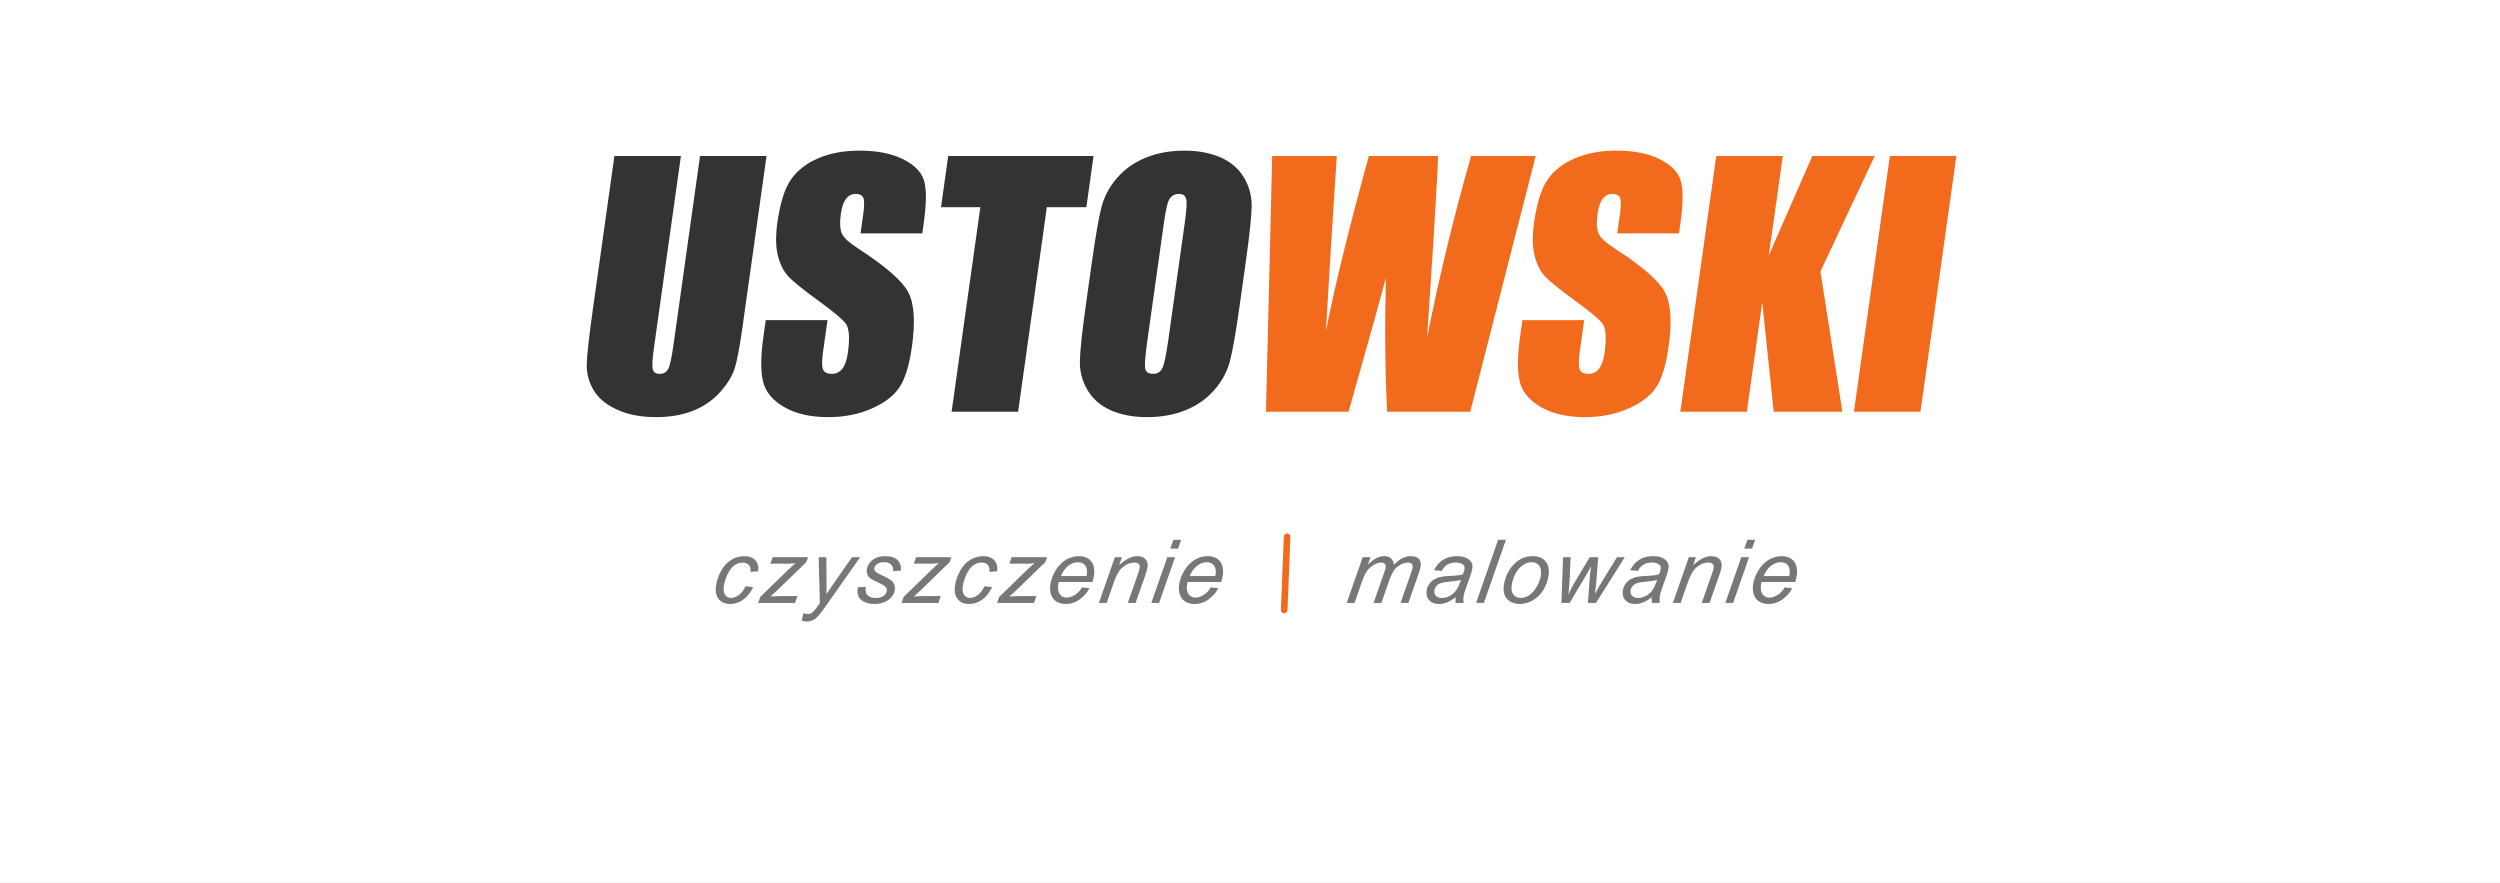
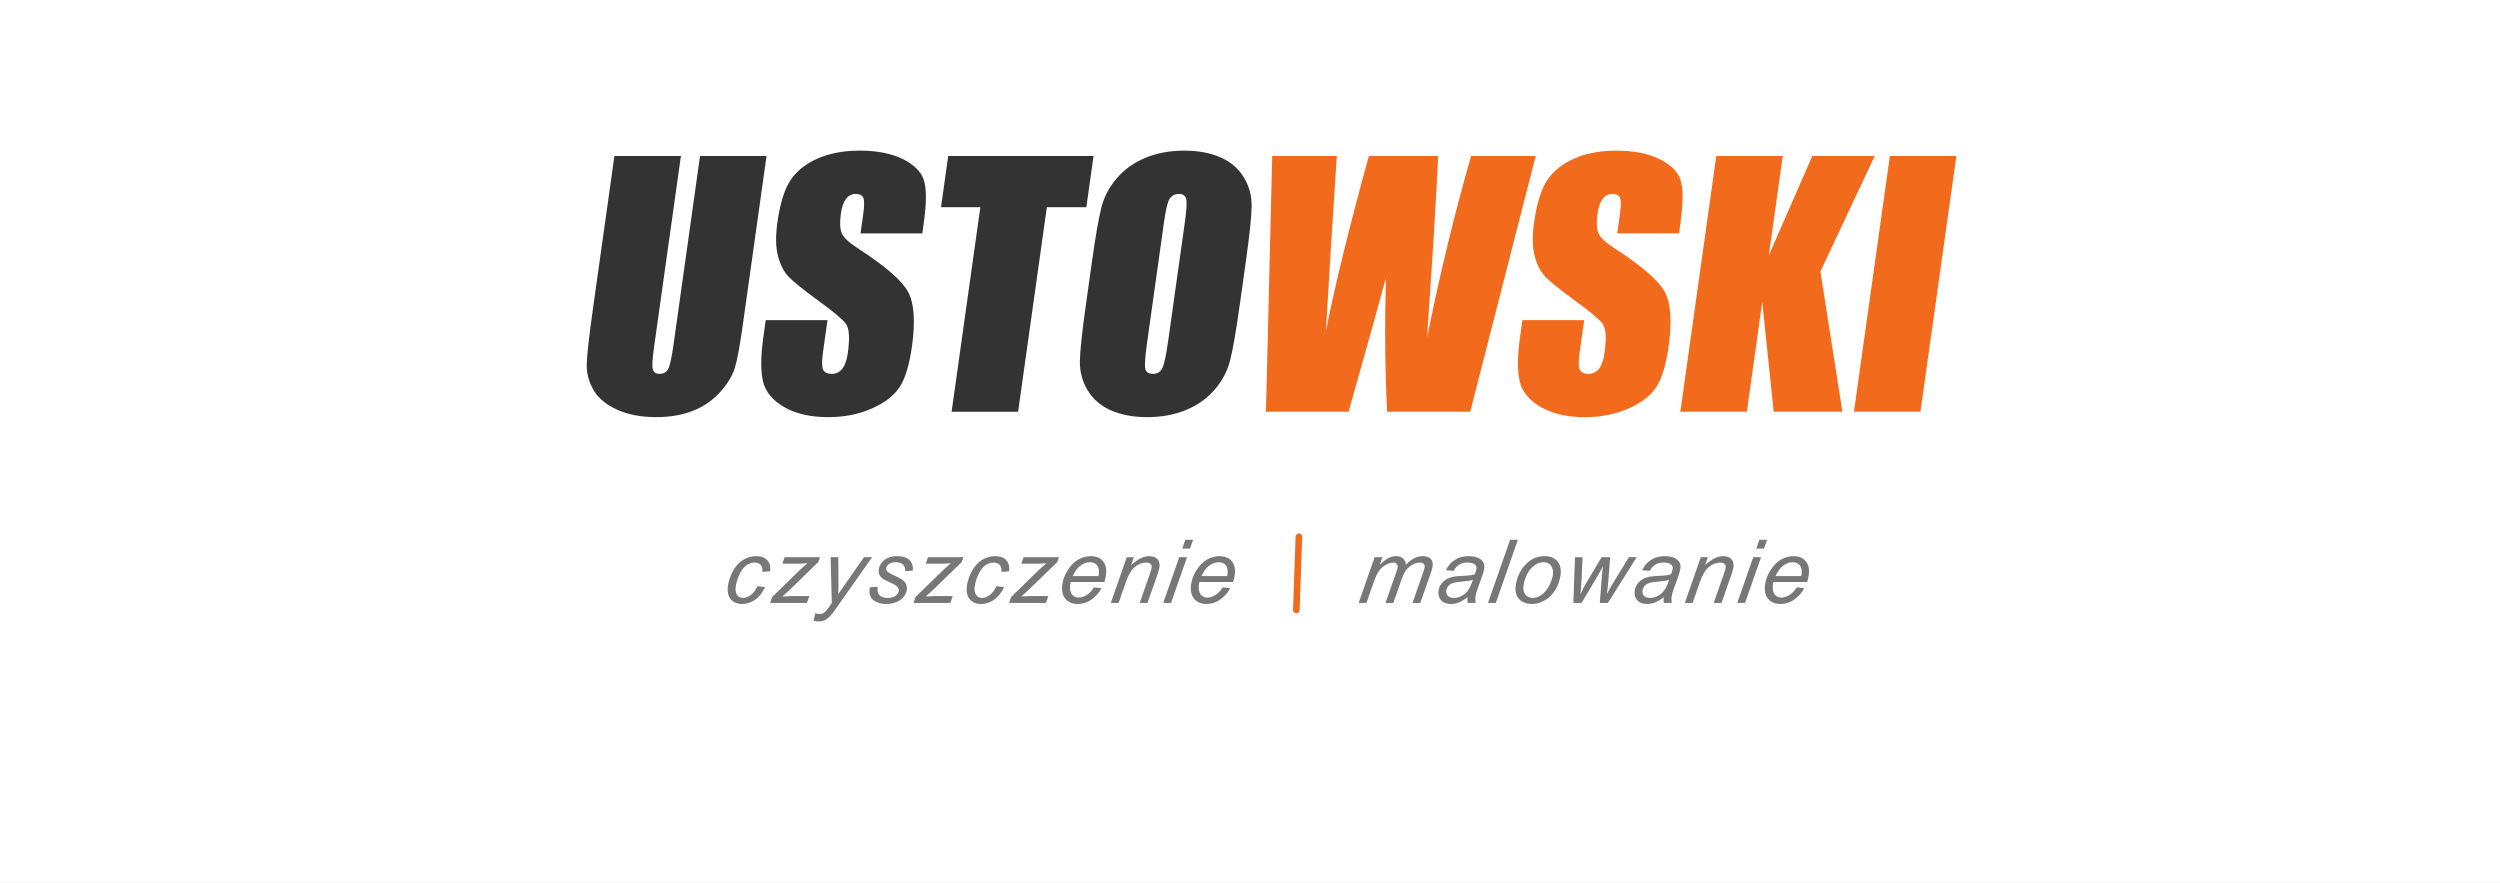
<svg xmlns="http://www.w3.org/2000/svg" viewBox="0 0 680 240">
  <rect width="680" height="240" fill="#ffffff" />
  <path d="M1041 1619V537Q1041 353 1029.0 278.5Q1017 204 958.0 125.5Q899 47 802.5 6.5Q706 -34 575 -34Q430 -34 319.0 14.0Q208 62 153.0 139.0Q98 216 88.0 301.5Q78 387 78 661V1619H499V405Q499 299 510.5 269.5Q522 240 557 240Q597 240 608.5 272.5Q620 305 620 426V1619Z" transform="matrix(0.042969,0,0.006039,-0.042969,153.99,112.00)" fill="#333333" />
  <path d="M976 1129H585V1249Q585 1333 570.0 1356.0Q555 1379 520 1379Q482 1379 462.5 1348.0Q443 1317 443 1254Q443 1173 465 1132Q486 1091 584 1033Q865 866 938 759Q1011 652 1011 414Q1011 241 970.5 159.0Q930 77 814.0 21.5Q698 -34 544 -34Q375 -34 255.5 30.0Q136 94 99.0 193.0Q62 292 62 474V580H453V383Q453 292 469.5 266.0Q486 240 528 240Q570 240 590.5 273.0Q611 306 611 371Q611 514 572 558Q532 602 375 705Q218 809 167.0 856.0Q116 903 82.5 986.0Q49 1069 49 1198Q49 1384 96.5 1470.0Q144 1556 250.0 1604.5Q356 1653 506 1653Q670 1653 785.5 1600.0Q901 1547 938.5 1466.5Q976 1386 976 1193Z" transform="matrix(0.042969,0,0.006039,-0.042969,202.11,112.00)" fill="#333333" />
  <path d="M932 1619V1295H682V0H261V1295H12V1619Z" transform="matrix(0.042969,0,0.006039,-0.042969,247.62,112.00)" fill="#333333" />
  <path d="M1046 671Q1046 427 1034.5 325.5Q1023 224 962.5 140.0Q902 56 799.0 11.0Q696 -34 559 -34Q429 -34 325.5 8.5Q222 51 159.0 136.0Q96 221 84.0 321.0Q72 421 72 671V948Q72 1192 83.5 1293.5Q95 1395 155.5 1479.0Q216 1563 319.0 1608.0Q422 1653 559 1653Q689 1653 792.5 1610.5Q896 1568 959.0 1483.0Q1022 1398 1034.0 1298.0Q1046 1198 1046 948ZM625 1203Q625 1316 612.5 1347.5Q600 1379 561 1379Q528 1379 510.5 1353.5Q493 1328 493 1203V447Q493 306 504.5 273.0Q516 240 558 240Q601 240 613.0 278.0Q625 316 625 459Z" transform="matrix(0.042969,0,0.006039,-0.042969,288.18,112.00)" fill="#333333" />
  <path d="M1668 1619 1481 0H955Q883 373 828 848Q803 645 711 0H188L0 1619H409L452 1054L496 509Q519 932 612 1619H1050Q1059 1548 1096 1085L1142 470Q1177 1057 1259 1619Z" transform="matrix(0.042969,0,0.006039,-0.042969,336.26,112.00)" fill="#f26b1d" />
  <path d="M976 1129H585V1249Q585 1333 570.0 1356.0Q555 1379 520 1379Q482 1379 462.5 1348.0Q443 1317 443 1254Q443 1173 465 1132Q486 1091 584 1033Q865 866 938 759Q1011 652 1011 414Q1011 241 970.5 159.0Q930 77 814.0 21.5Q698 -34 544 -34Q375 -34 255.5 30.0Q136 94 99.0 193.0Q62 292 62 474V580H453V383Q453 292 469.5 266.0Q486 240 528 240Q570 240 590.5 273.0Q611 306 611 371Q611 514 572 558Q532 602 375 705Q218 809 167.0 856.0Q116 903 82.5 986.0Q49 1069 49 1198Q49 1384 96.5 1470.0Q144 1556 250.0 1604.5Q356 1653 506 1653Q670 1653 785.5 1600.0Q901 1547 938.5 1466.5Q976 1386 976 1193Z" transform="matrix(0.042969,0,0.006039,-0.042969,407.93,112.00)" fill="#f26b1d" />
  <path d="M1087 1619 846 888 1110 0H675L505 694V0H84V1619H505V990L692 1619Z" transform="matrix(0.042969,0,0.006039,-0.042969,453.44,112.00)" fill="#f26b1d" />
  <path d="M505 1619V0H84V1619Z" transform="matrix(0.042969,0,0.006039,-0.042969,500.66,112.00)" fill="#f26b1d" />
-   <path d="M801 387 982 368Q914 169 788.5 72.5Q663 -24 503 -24Q330 -24 222.5 88.0Q115 200 115 401Q115 575 184.0 743.0Q253 911 381.5 998.5Q510 1086 675 1086Q846 1086 946.0 989.5Q1046 893 1046 734L868 722Q867 823 809.5 880.0Q752 937 658 937Q549 937 469.0 868.0Q389 799 343.5 658.5Q298 518 298 388Q298 252 358.0 184.0Q418 116 506 116Q594 116 674.5 183.0Q755 250 801 387Z" transform="matrix(0.011719,0,0.001647,-0.011719,192.75,164.00)" fill="#777777" />
-   <path d="M40 0 69 140 640 783Q701 851 776 924Q647 911 591 911H196L228 1062H1049L1025 948L449 301Q400 246 303 150Q454 159 510 159H928L895 0Z" transform="matrix(0.011719,0,0.001647,-0.011719,205.75,164.00)" fill="#777777" />
-   <path d="M0 -410 11 -240Q67 -256 120 -256Q175 -256 209 -231Q253 -198 305 -107L363 -3L186 1062H364L444 525Q468 366 485 207L960 1062H1149L472 -141Q374 -317 298.0 -374.0Q222 -431 123 -431Q60 -431 0 -410Z" transform="matrix(0.011719,0,0.001647,-0.011719,218.75,164.00)" fill="#777777" />
-   <path d="M85 363 266 374Q266 296 290.0 241.0Q314 186 378.5 151.0Q443 116 529 116Q649 116 709.0 164.0Q769 212 769 277Q769 324 733 366Q696 408 552.5 469.5Q409 531 369 556Q302 597 268.0 652.5Q234 708 234 780Q234 906 334.0 996.0Q434 1086 614 1086Q814 1086 918.5 993.5Q1023 901 1027 750L850 738Q846 834 782.0 890.0Q718 946 601 946Q507 946 455.0 903.0Q403 860 403 810Q403 760 448 722Q478 696 603 642Q811 552 865 500Q951 417 951 298Q951 219 902.5 143.0Q854 67 754.5 21.5Q655 -24 520 -24Q336 -24 207 67Q78 158 85 363Z" transform="matrix(0.011719,0,0.001647,-0.011719,231.75,164.00)" fill="#777777" />
-   <path d="M40 0 69 140 640 783Q701 851 776 924Q647 911 591 911H196L228 1062H1049L1025 948L449 301Q400 246 303 150Q454 159 510 159H928L895 0Z" transform="matrix(0.011719,0,0.001647,-0.011719,244.75,164.00)" fill="#777777" />
-   <path d="M801 387 982 368Q914 169 788.5 72.5Q663 -24 503 -24Q330 -24 222.5 88.0Q115 200 115 401Q115 575 184.0 743.0Q253 911 381.5 998.5Q510 1086 675 1086Q846 1086 946.0 989.5Q1046 893 1046 734L868 722Q867 823 809.5 880.0Q752 937 658 937Q549 937 469.0 868.0Q389 799 343.5 658.5Q298 518 298 388Q298 252 358.0 184.0Q418 116 506 116Q594 116 674.5 183.0Q755 250 801 387Z" transform="matrix(0.011719,0,0.001647,-0.011719,257.75,164.00)" fill="#777777" />
-   <path d="M40 0 69 140 640 783Q701 851 776 924Q647 911 591 911H196L228 1062H1049L1025 948L449 301Q400 246 303 150Q454 159 510 159H928L895 0Z" transform="matrix(0.011719,0,0.001647,-0.011719,270.75,164.00)" fill="#777777" />
-   <path d="M848 361 1024 343Q986 212 849.5 94.0Q713 -24 524 -24Q406 -24 307.5 30.5Q209 85 157.5 189.0Q106 293 106 426Q106 600 186.5 763.5Q267 927 395.0 1006.5Q523 1086 672 1086Q862 1086 975.5 968.0Q1089 850 1089 646Q1089 568 1075 486H293Q289 455 289 430Q289 281 357.5 202.5Q426 124 525 124Q618 124 708.0 185.0Q798 246 848 361ZM322 624H918Q919 652 919 664Q919 800 851.0 872.5Q783 945 676 945Q560 945 464.5 865.0Q369 785 322 624Z" transform="matrix(0.011719,0,0.001647,-0.011719,283.75,164.00)" fill="#777777" />
-   <path d="M68 0 290 1062H454L415 877Q522 986 615.0 1036.0Q708 1086 805 1086Q934 1086 1007.5 1016.0Q1081 946 1081 829Q1081 770 1055 643L920 0H739L880 673Q901 771 901 818Q901 871 864.5 904.0Q828 937 759 937Q620 937 511.5 837.0Q403 737 352 494L249 0Z" transform="matrix(0.011719,0,0.001647,-0.011719,298.10,164.00)" fill="#777777" />
-   <path d="M325 1261 368 1466H548L505 1261ZM61 0 283 1062H464L242 0Z" transform="matrix(0.011719,0,0.001647,-0.011719,312.44,164.00)" fill="#777777" />
-   <path d="M848 361 1024 343Q986 212 849.5 94.0Q713 -24 524 -24Q406 -24 307.5 30.5Q209 85 157.5 189.0Q106 293 106 426Q106 600 186.5 763.5Q267 927 395.0 1006.5Q523 1086 672 1086Q862 1086 975.5 968.0Q1089 850 1089 646Q1089 568 1075 486H293Q289 455 289 430Q289 281 357.5 202.5Q426 124 525 124Q618 124 708.0 185.0Q798 246 848 361ZM322 624H918Q919 652 919 664Q919 800 851.0 872.5Q783 945 676 945Q560 945 464.5 865.0Q369 785 322 624Z" transform="matrix(0.011719,0,0.001647,-0.011719,318.78,164.00)" fill="#777777" />
-   <line x1="350.1" y1="146.0" x2="349.3" y2="165.9" stroke="#f26b1d" stroke-width="1.8" stroke-linecap="round" />
-   <path d="M67 0 289 1062H470L433 887Q534 1000 613.5 1043.0Q693 1086 786 1086Q885 1086 951.5 1033.5Q1018 981 1039 887Q1120 987 1209.5 1036.5Q1299 1086 1398 1086Q1531 1086 1597.5 1023.0Q1664 960 1664 846Q1664 797 1641 684L1498 0H1317L1463 702Q1482 788 1482 825Q1482 877 1449.0 907.0Q1416 937 1356 937Q1275 937 1191.0 888.0Q1107 839 1060.5 759.5Q1014 680 979 515L871 0H690L840 717Q856 790 856 821Q856 873 823.5 905.0Q791 937 739 937Q662 937 577.5 888.0Q493 839 440.0 751.5Q387 664 353 502L248 0Z" transform="matrix(0.011719,0,0.001647,-0.011719,365.52,164.00)" fill="#777777" />
-   <path d="M784 132Q690 51 603.0 13.5Q516 -24 417 -24Q270 -24 180.0 62.5Q90 149 90 284Q90 373 130.5 441.5Q171 510 238.0 551.5Q305 593 402 611Q463 623 633.5 630.0Q804 637 878 666Q899 740 899 789Q899 852 853 888Q790 938 669 938Q555 938 482.5 887.5Q410 837 377 744L194 760Q250 918 371.5 1002.0Q493 1086 678 1086Q875 1086 990 992Q1078 922 1078 810Q1078 725 1053 613L994 349Q966 223 966 144Q966 94 988 0H805Q790 52 784 132ZM851 538Q813 523 769.5 515.0Q726 507 624 498Q466 484 401.0 462.5Q336 441 303.0 394.0Q270 347 270 290Q270 214 322.5 165.0Q375 116 472 116Q562 116 645.0 163.5Q728 211 776.0 296.0Q824 381 851 538Z" transform="matrix(0.011719,0,0.001647,-0.011719,386.52,164.00)" fill="#777777" />
-   <path d="M54 0 360 1466H541L235 0Z" transform="matrix(0.011719,0,0.001647,-0.011719,400.86,164.00)" fill="#777777" />
-   <path d="M100 403Q100 714 283 918Q434 1086 679 1086Q871 1086 988.5 966.0Q1106 846 1106 642Q1106 459 1032.0 301.5Q958 144 821.5 60.0Q685 -24 534 -24Q410 -24 308.5 29.0Q207 82 153.5 179.0Q100 276 100 403ZM281 421Q281 271 353.0 193.5Q425 116 536 116Q594 116 651.0 139.5Q708 163 757.0 211.0Q806 259 840.5 320.5Q875 382 896 453Q927 552 927 643Q927 787 854.5 866.5Q782 946 672 946Q587 946 517.0 905.5Q447 865 390.5 787.0Q334 709 307.5 605.5Q281 502 281 421Z" transform="matrix(0.011719,0,0.001647,-0.011719,407.20,164.00)" fill="#777777" />
-   <path d="M270 0 159 1062H333L381 585L400 317Q402 287 406 196Q436 298 457.0 352.5Q478 407 524 508L777 1062H974L1009 531Q1017 410 1019 208Q1069 342 1182 580L1410 1062H1591L1072 0H884L844 623Q840 681 838 849Q797 742 741 618L460 0Z" transform="matrix(0.011719,0,0.001647,-0.011719,421.54,164.00)" fill="#777777" />
-   <path d="M784 132Q690 51 603.0 13.5Q516 -24 417 -24Q270 -24 180.0 62.5Q90 149 90 284Q90 373 130.5 441.5Q171 510 238.0 551.5Q305 593 402 611Q463 623 633.5 630.0Q804 637 878 666Q899 740 899 789Q899 852 853 888Q790 938 669 938Q555 938 482.5 887.5Q410 837 377 744L194 760Q250 918 371.5 1002.0Q493 1086 678 1086Q875 1086 990 992Q1078 922 1078 810Q1078 725 1053 613L994 349Q966 223 966 144Q966 94 988 0H805Q790 52 784 132ZM851 538Q813 523 769.5 515.0Q726 507 624 498Q466 484 401.0 462.5Q336 441 303.0 394.0Q270 347 270 290Q270 214 322.5 165.0Q375 116 472 116Q562 116 645.0 163.5Q728 211 776.0 296.0Q824 381 851 538Z" transform="matrix(0.011719,0,0.001647,-0.011719,439.88,164.00)" fill="#777777" />
-   <path d="M68 0 290 1062H454L415 877Q522 986 615.0 1036.0Q708 1086 805 1086Q934 1086 1007.5 1016.0Q1081 946 1081 829Q1081 770 1055 643L920 0H739L880 673Q901 771 901 818Q901 871 864.5 904.0Q828 937 759 937Q620 937 511.5 837.0Q403 737 352 494L249 0Z" transform="matrix(0.011719,0,0.001647,-0.011719,454.22,164.00)" fill="#777777" />
-   <path d="M325 1261 368 1466H548L505 1261ZM61 0 283 1062H464L242 0Z" transform="matrix(0.011719,0,0.001647,-0.011719,468.57,164.00)" fill="#777777" />
-   <path d="M848 361 1024 343Q986 212 849.5 94.0Q713 -24 524 -24Q406 -24 307.5 30.5Q209 85 157.5 189.0Q106 293 106 426Q106 600 186.5 763.5Q267 927 395.0 1006.5Q523 1086 672 1086Q862 1086 975.5 968.0Q1089 850 1089 646Q1089 568 1075 486H293Q289 455 289 430Q289 281 357.5 202.5Q426 124 525 124Q618 124 708.0 185.0Q798 246 848 361ZM322 624H918Q919 652 919 664Q919 800 851.0 872.5Q783 945 676 945Q560 945 464.5 865.0Q369 785 322 624Z" transform="matrix(0.011719,0,0.001647,-0.011719,474.90,164.00)" fill="#777777" />
+   <path d="M801 387 982 368Q914 169 788.5 72.5Q663 -24 503 -24Q330 -24 222.5 88.0Q115 200 115 401Q115 575 184.0 743.0Q253 911 381.5 998.5Q510 1086 675 1086Q846 1086 946.0 989.5Q1046 893 1046 734L868 722Q867 823 809.5 880.0Q752 937 658 937Q549 937 469.0 868.0Q389 799 343.5 658.5Q298 518 298 388Q298 252 358.0 184.0Q418 116 506 116Q594 116 674.5 183.0Q755 250 801 387Z" transform="matrix(0.011719,0,0.001647,-0.011719,196.00,164.00)" fill="#777777" />
+   <path d="M40 0 69 140 640 783Q701 851 776 924Q647 911 591 911H196L228 1062H1049L1025 948L449 301Q400 246 303 150Q454 159 510 159H928L895 0Z" transform="matrix(0.011719,0,0.001647,-0.011719,209.00,164.00)" fill="#777777" />
+   <path d="M0 -410 11 -240Q67 -256 120 -256Q175 -256 209 -231Q253 -198 305 -107L363 -3L186 1062H364L444 525Q468 366 485 207L960 1062H1149L472 -141Q374 -317 298.0 -374.0Q222 -431 123 -431Q60 -431 0 -410Z" transform="matrix(0.011719,0,0.001647,-0.011719,222.00,164.00)" fill="#777777" />
+   <path d="M85 363 266 374Q266 296 290.0 241.0Q314 186 378.5 151.0Q443 116 529 116Q649 116 709.0 164.0Q769 212 769 277Q769 324 733 366Q696 408 552.5 469.5Q409 531 369 556Q302 597 268.0 652.5Q234 708 234 780Q234 906 334.0 996.0Q434 1086 614 1086Q814 1086 918.5 993.5Q1023 901 1027 750L850 738Q846 834 782.0 890.0Q718 946 601 946Q507 946 455.0 903.0Q403 860 403 810Q403 760 448 722Q478 696 603 642Q811 552 865 500Q951 417 951 298Q951 219 902.5 143.0Q854 67 754.5 21.5Q655 -24 520 -24Q336 -24 207 67Q78 158 85 363Z" transform="matrix(0.011719,0,0.001647,-0.011719,235.00,164.00)" fill="#777777" />
+   <path d="M40 0 69 140 640 783Q701 851 776 924Q647 911 591 911H196L228 1062H1049L1025 948L449 301Q400 246 303 150Q454 159 510 159H928L895 0Z" transform="matrix(0.011719,0,0.001647,-0.011719,248.00,164.00)" fill="#777777" />
+   <path d="M801 387 982 368Q914 169 788.5 72.5Q663 -24 503 -24Q330 -24 222.5 88.0Q115 200 115 401Q115 575 184.0 743.0Q253 911 381.5 998.5Q510 1086 675 1086Q846 1086 946.0 989.5Q1046 893 1046 734L868 722Q867 823 809.5 880.0Q752 937 658 937Q549 937 469.0 868.0Q389 799 343.5 658.5Q298 518 298 388Q298 252 358.0 184.0Q418 116 506 116Q594 116 674.5 183.0Q755 250 801 387Z" transform="matrix(0.011719,0,0.001647,-0.011719,261.00,164.00)" fill="#777777" />
+   <path d="M40 0 69 140 640 783Q701 851 776 924Q647 911 591 911H196L228 1062H1049L1025 948L449 301Q400 246 303 150Q454 159 510 159H928L895 0Z" transform="matrix(0.011719,0,0.001647,-0.011719,274.00,164.00)" fill="#777777" />
+   <path d="M848 361 1024 343Q986 212 849.5 94.0Q713 -24 524 -24Q406 -24 307.5 30.5Q209 85 157.5 189.0Q106 293 106 426Q106 600 186.5 763.5Q267 927 395.0 1006.5Q523 1086 672 1086Q862 1086 975.5 968.0Q1089 850 1089 646Q1089 568 1075 486H293Q289 455 289 430Q289 281 357.5 202.5Q426 124 525 124Q618 124 708.0 185.0Q798 246 848 361ZM322 624H918Q919 652 919 664Q919 800 851.0 872.5Q783 945 676 945Q560 945 464.5 865.0Q369 785 322 624Z" transform="matrix(0.011719,0,0.001647,-0.011719,287.00,164.00)" fill="#777777" />
+   <path d="M68 0 290 1062H454L415 877Q522 986 615.0 1036.0Q708 1086 805 1086Q934 1086 1007.5 1016.0Q1081 946 1081 829Q1081 770 1055 643L920 0H739L880 673Q901 771 901 818Q901 871 864.5 904.0Q828 937 759 937Q620 937 511.5 837.0Q403 737 352 494L249 0Z" transform="matrix(0.011719,0,0.001647,-0.011719,301.34,164.00)" fill="#777777" />
+   <path d="M325 1261 368 1466H548L505 1261ZM61 0 283 1062H464L242 0Z" transform="matrix(0.011719,0,0.001647,-0.011719,315.69,164.00)" fill="#777777" />
+   <path d="M848 361 1024 343Q986 212 849.5 94.0Q713 -24 524 -24Q406 -24 307.5 30.5Q209 85 157.5 189.0Q106 293 106 426Q106 600 186.5 763.5Q267 927 395.0 1006.5Q523 1086 672 1086Q862 1086 975.5 968.0Q1089 850 1089 646Q1089 568 1075 486H293Q289 455 289 430Q289 281 357.5 202.5Q426 124 525 124Q618 124 708.0 185.0Q798 246 848 361ZM322 624H918Q919 652 919 664Q919 800 851.0 872.5Q783 945 676 945Q560 945 464.5 865.0Q369 785 322 624Z" transform="matrix(0.011719,0,0.001647,-0.011719,322.02,164.00)" fill="#777777" />
+   <line x1="353.3" y1="146.0" x2="352.6" y2="165.9" stroke="#f26b1d" stroke-width="1.8" stroke-linecap="round" />
+   <path d="M67 0 289 1062H470L433 887Q534 1000 613.5 1043.0Q693 1086 786 1086Q885 1086 951.5 1033.5Q1018 981 1039 887Q1120 987 1209.5 1036.5Q1299 1086 1398 1086Q1531 1086 1597.5 1023.0Q1664 960 1664 846Q1664 797 1641 684L1498 0H1317L1463 702Q1482 788 1482 825Q1482 877 1449.0 907.0Q1416 937 1356 937Q1275 937 1191.0 888.0Q1107 839 1060.5 759.5Q1014 680 979 515L871 0H690L840 717Q856 790 856 821Q856 873 823.5 905.0Q791 937 739 937Q662 937 577.5 888.0Q493 839 440.0 751.5Q387 664 353 502L248 0Z" transform="matrix(0.011719,0,0.001647,-0.011719,368.77,164.00)" fill="#777777" />
+   <path d="M784 132Q690 51 603.0 13.5Q516 -24 417 -24Q270 -24 180.0 62.5Q90 149 90 284Q90 373 130.5 441.5Q171 510 238.0 551.5Q305 593 402 611Q463 623 633.5 630.0Q804 637 878 666Q899 740 899 789Q899 852 853 888Q790 938 669 938Q555 938 482.5 887.5Q410 837 377 744L194 760Q250 918 371.5 1002.0Q493 1086 678 1086Q875 1086 990 992Q1078 922 1078 810Q1078 725 1053 613L994 349Q966 223 966 144Q966 94 988 0H805Q790 52 784 132ZM851 538Q813 523 769.5 515.0Q726 507 624 498Q466 484 401.0 462.5Q336 441 303.0 394.0Q270 347 270 290Q270 214 322.5 165.0Q375 116 472 116Q562 116 645.0 163.5Q728 211 776.0 296.0Q824 381 851 538Z" transform="matrix(0.011719,0,0.001647,-0.011719,389.76,164.00)" fill="#777777" />
+   <path d="M54 0 360 1466H541L235 0Z" transform="matrix(0.011719,0,0.001647,-0.011719,404.11,164.00)" fill="#777777" />
+   <path d="M100 403Q100 714 283 918Q434 1086 679 1086Q871 1086 988.5 966.0Q1106 846 1106 642Q1106 459 1032.0 301.5Q958 144 821.5 60.0Q685 -24 534 -24Q410 -24 308.5 29.0Q207 82 153.5 179.0Q100 276 100 403ZM281 421Q281 271 353.0 193.5Q425 116 536 116Q594 116 651.0 139.5Q708 163 757.0 211.0Q806 259 840.5 320.5Q875 382 896 453Q927 552 927 643Q927 787 854.5 866.5Q782 946 672 946Q587 946 517.0 905.5Q447 865 390.5 787.0Q334 709 307.5 605.5Q281 502 281 421Z" transform="matrix(0.011719,0,0.001647,-0.011719,410.44,164.00)" fill="#777777" />
+   <path d="M270 0 159 1062H333L381 585L400 317Q402 287 406 196Q436 298 457.0 352.5Q478 407 524 508L777 1062H974L1009 531Q1017 410 1019 208Q1069 342 1182 580L1410 1062H1591L1072 0H884L844 623Q840 681 838 849Q797 742 741 618L460 0Z" transform="matrix(0.011719,0,0.001647,-0.011719,424.79,164.00)" fill="#777777" />
+   <path d="M784 132Q690 51 603.0 13.5Q516 -24 417 -24Q270 -24 180.0 62.5Q90 149 90 284Q90 373 130.5 441.5Q171 510 238.0 551.5Q305 593 402 611Q463 623 633.5 630.0Q804 637 878 666Q899 740 899 789Q899 852 853 888Q790 938 669 938Q555 938 482.5 887.5Q410 837 377 744L194 760Q250 918 371.5 1002.0Q493 1086 678 1086Q875 1086 990 992Q1078 922 1078 810Q1078 725 1053 613L994 349Q966 223 966 144Q966 94 988 0H805Q790 52 784 132ZM851 538Q813 523 769.5 515.0Q726 507 624 498Q466 484 401.0 462.5Q336 441 303.0 394.0Q270 347 270 290Q270 214 322.5 165.0Q375 116 472 116Q562 116 645.0 163.5Q728 211 776.0 296.0Q824 381 851 538Z" transform="matrix(0.011719,0,0.001647,-0.011719,443.12,164.00)" fill="#777777" />
+   <path d="M68 0 290 1062H454L415 877Q522 986 615.0 1036.0Q708 1086 805 1086Q934 1086 1007.5 1016.0Q1081 946 1081 829Q1081 770 1055 643L920 0H739L880 673Q901 771 901 818Q901 871 864.5 904.0Q828 937 759 937Q620 937 511.5 837.0Q403 737 352 494L249 0Z" transform="matrix(0.011719,0,0.001647,-0.011719,457.47,164.00)" fill="#777777" />
+   <path d="M325 1261 368 1466H548L505 1261ZM61 0 283 1062H464L242 0Z" transform="matrix(0.011719,0,0.001647,-0.011719,471.82,164.00)" fill="#777777" />
+   <path d="M848 361 1024 343Q986 212 849.5 94.0Q713 -24 524 -24Q406 -24 307.5 30.5Q209 85 157.5 189.0Q106 293 106 426Q106 600 186.5 763.5Q267 927 395.0 1006.5Q523 1086 672 1086Q862 1086 975.5 968.0Q1089 850 1089 646Q1089 568 1075 486H293Q289 455 289 430Q289 281 357.5 202.5Q426 124 525 124Q618 124 708.0 185.0Q798 246 848 361ZM322 624H918Q919 652 919 664Q919 800 851.0 872.5Q783 945 676 945Q560 945 464.5 865.0Q369 785 322 624Z" transform="matrix(0.011719,0,0.001647,-0.011719,478.15,164.00)" fill="#777777" />
</svg>
